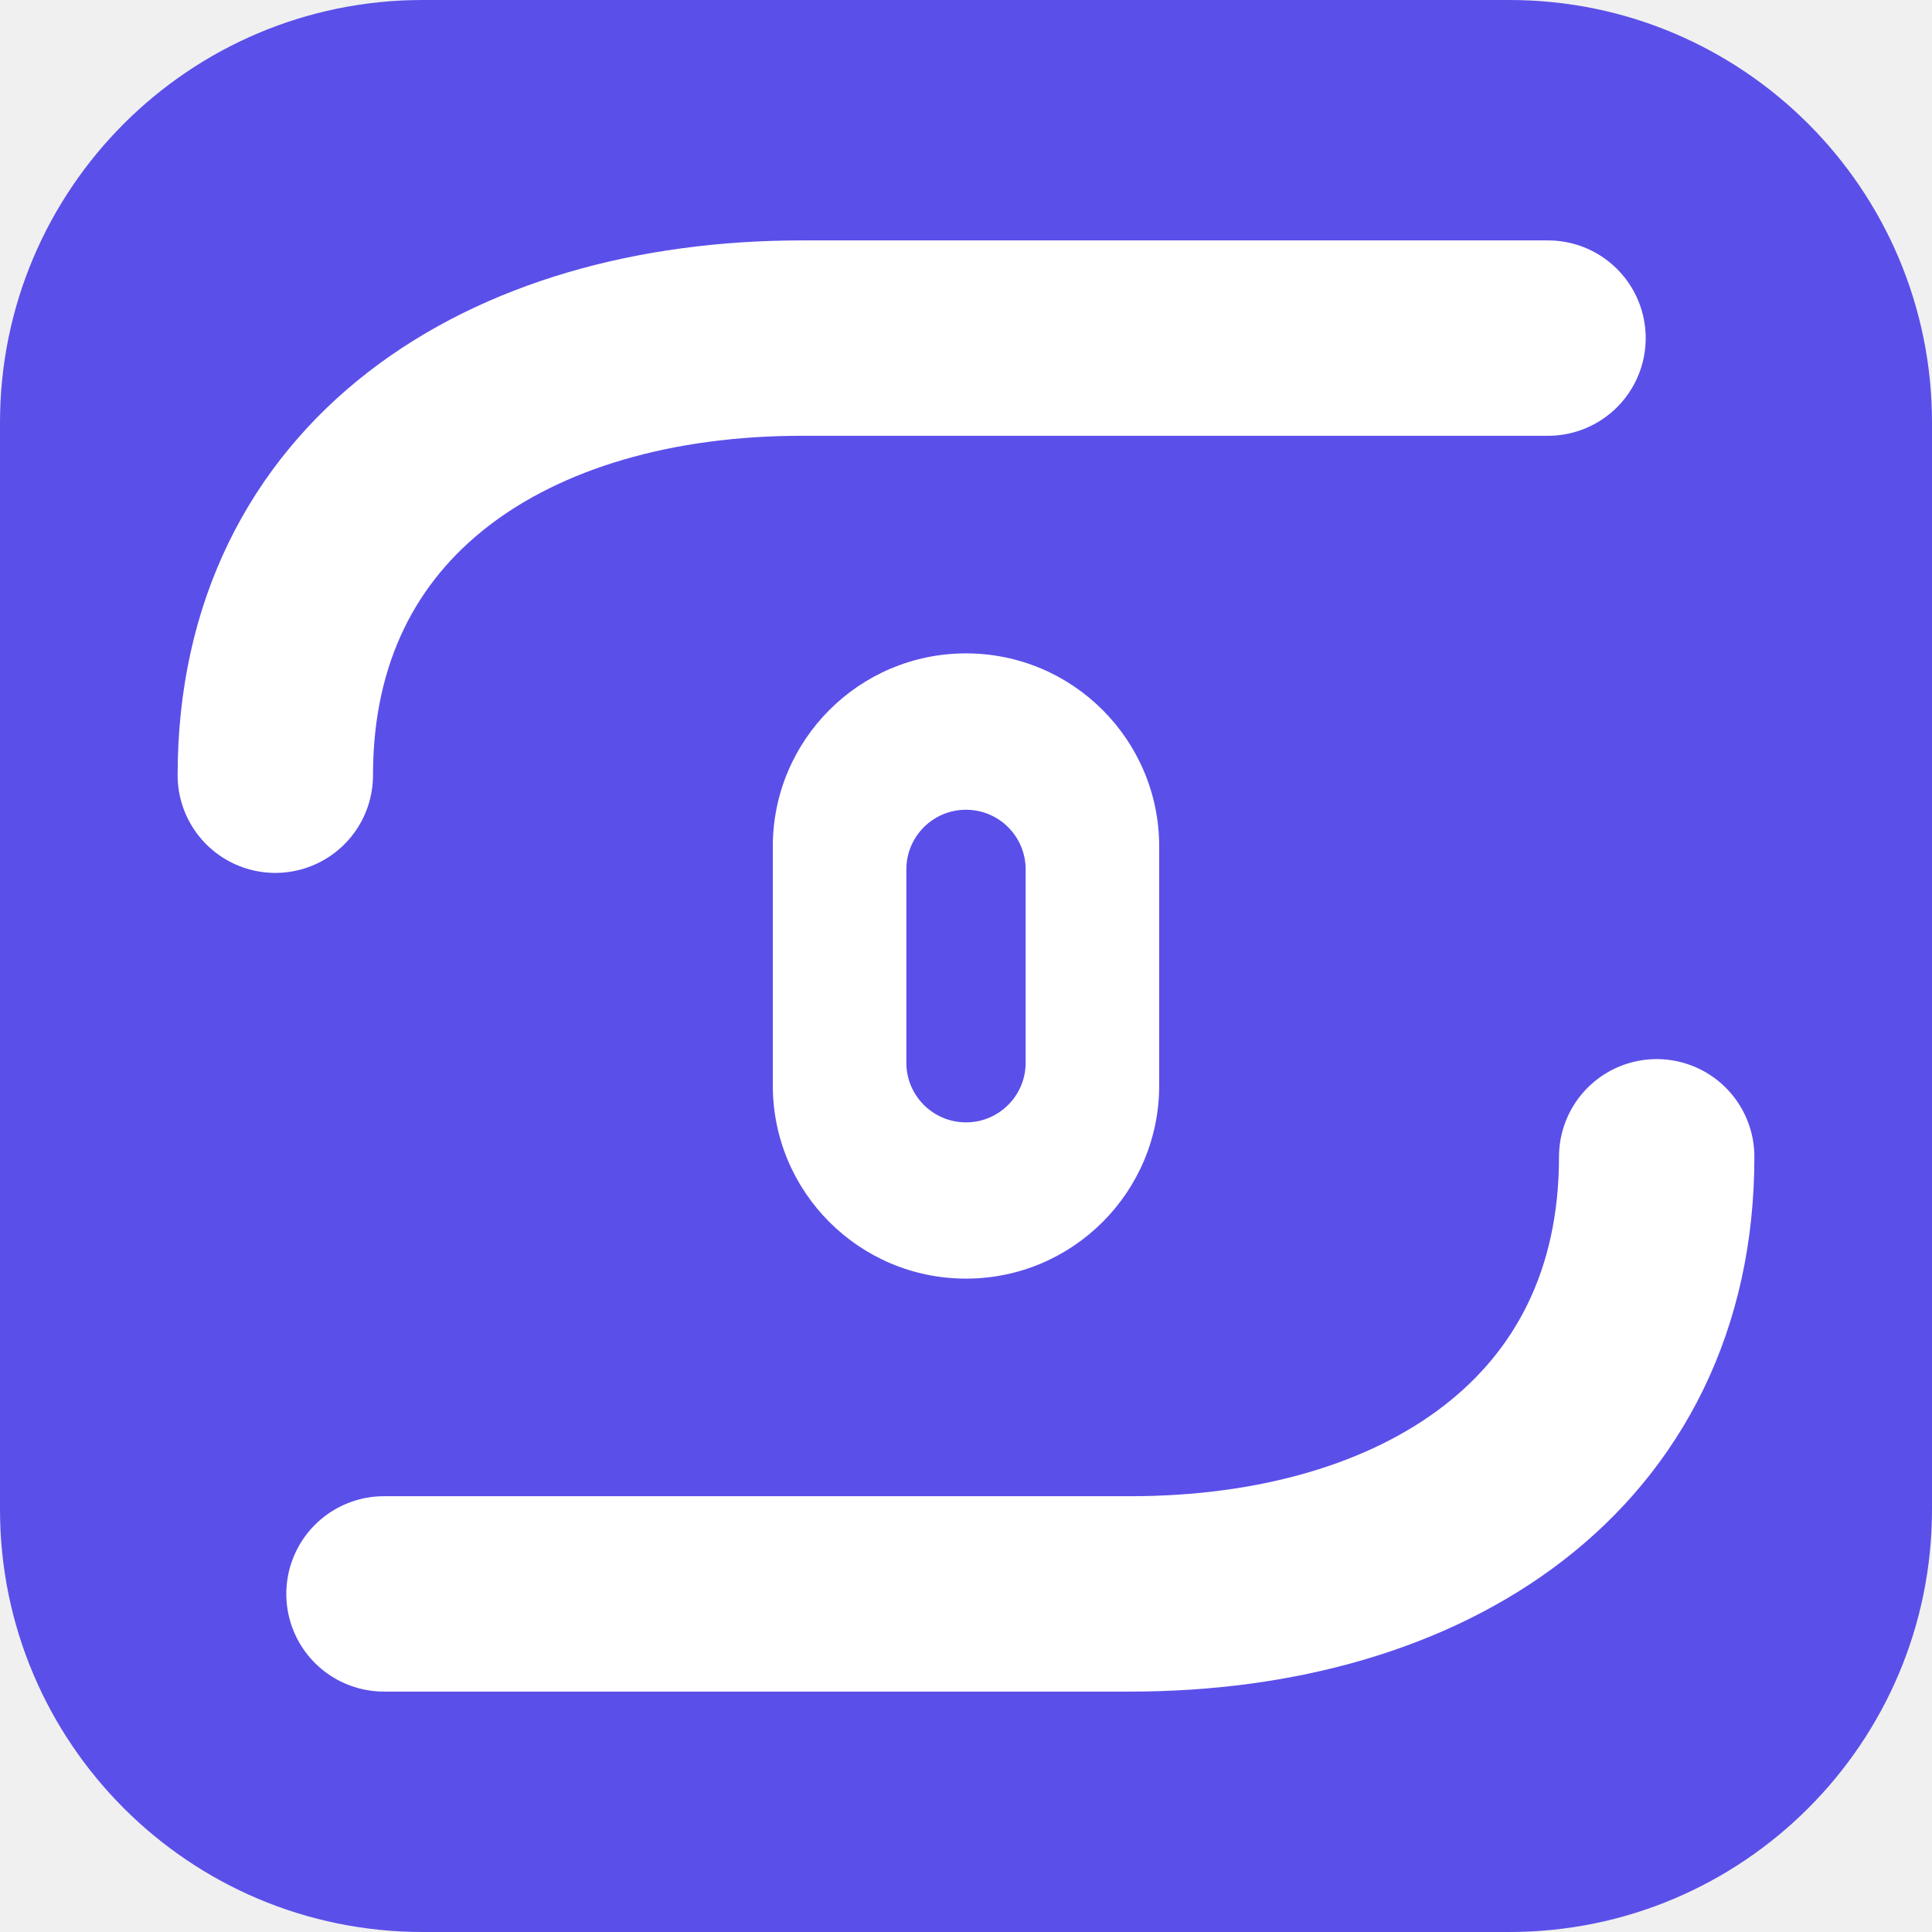
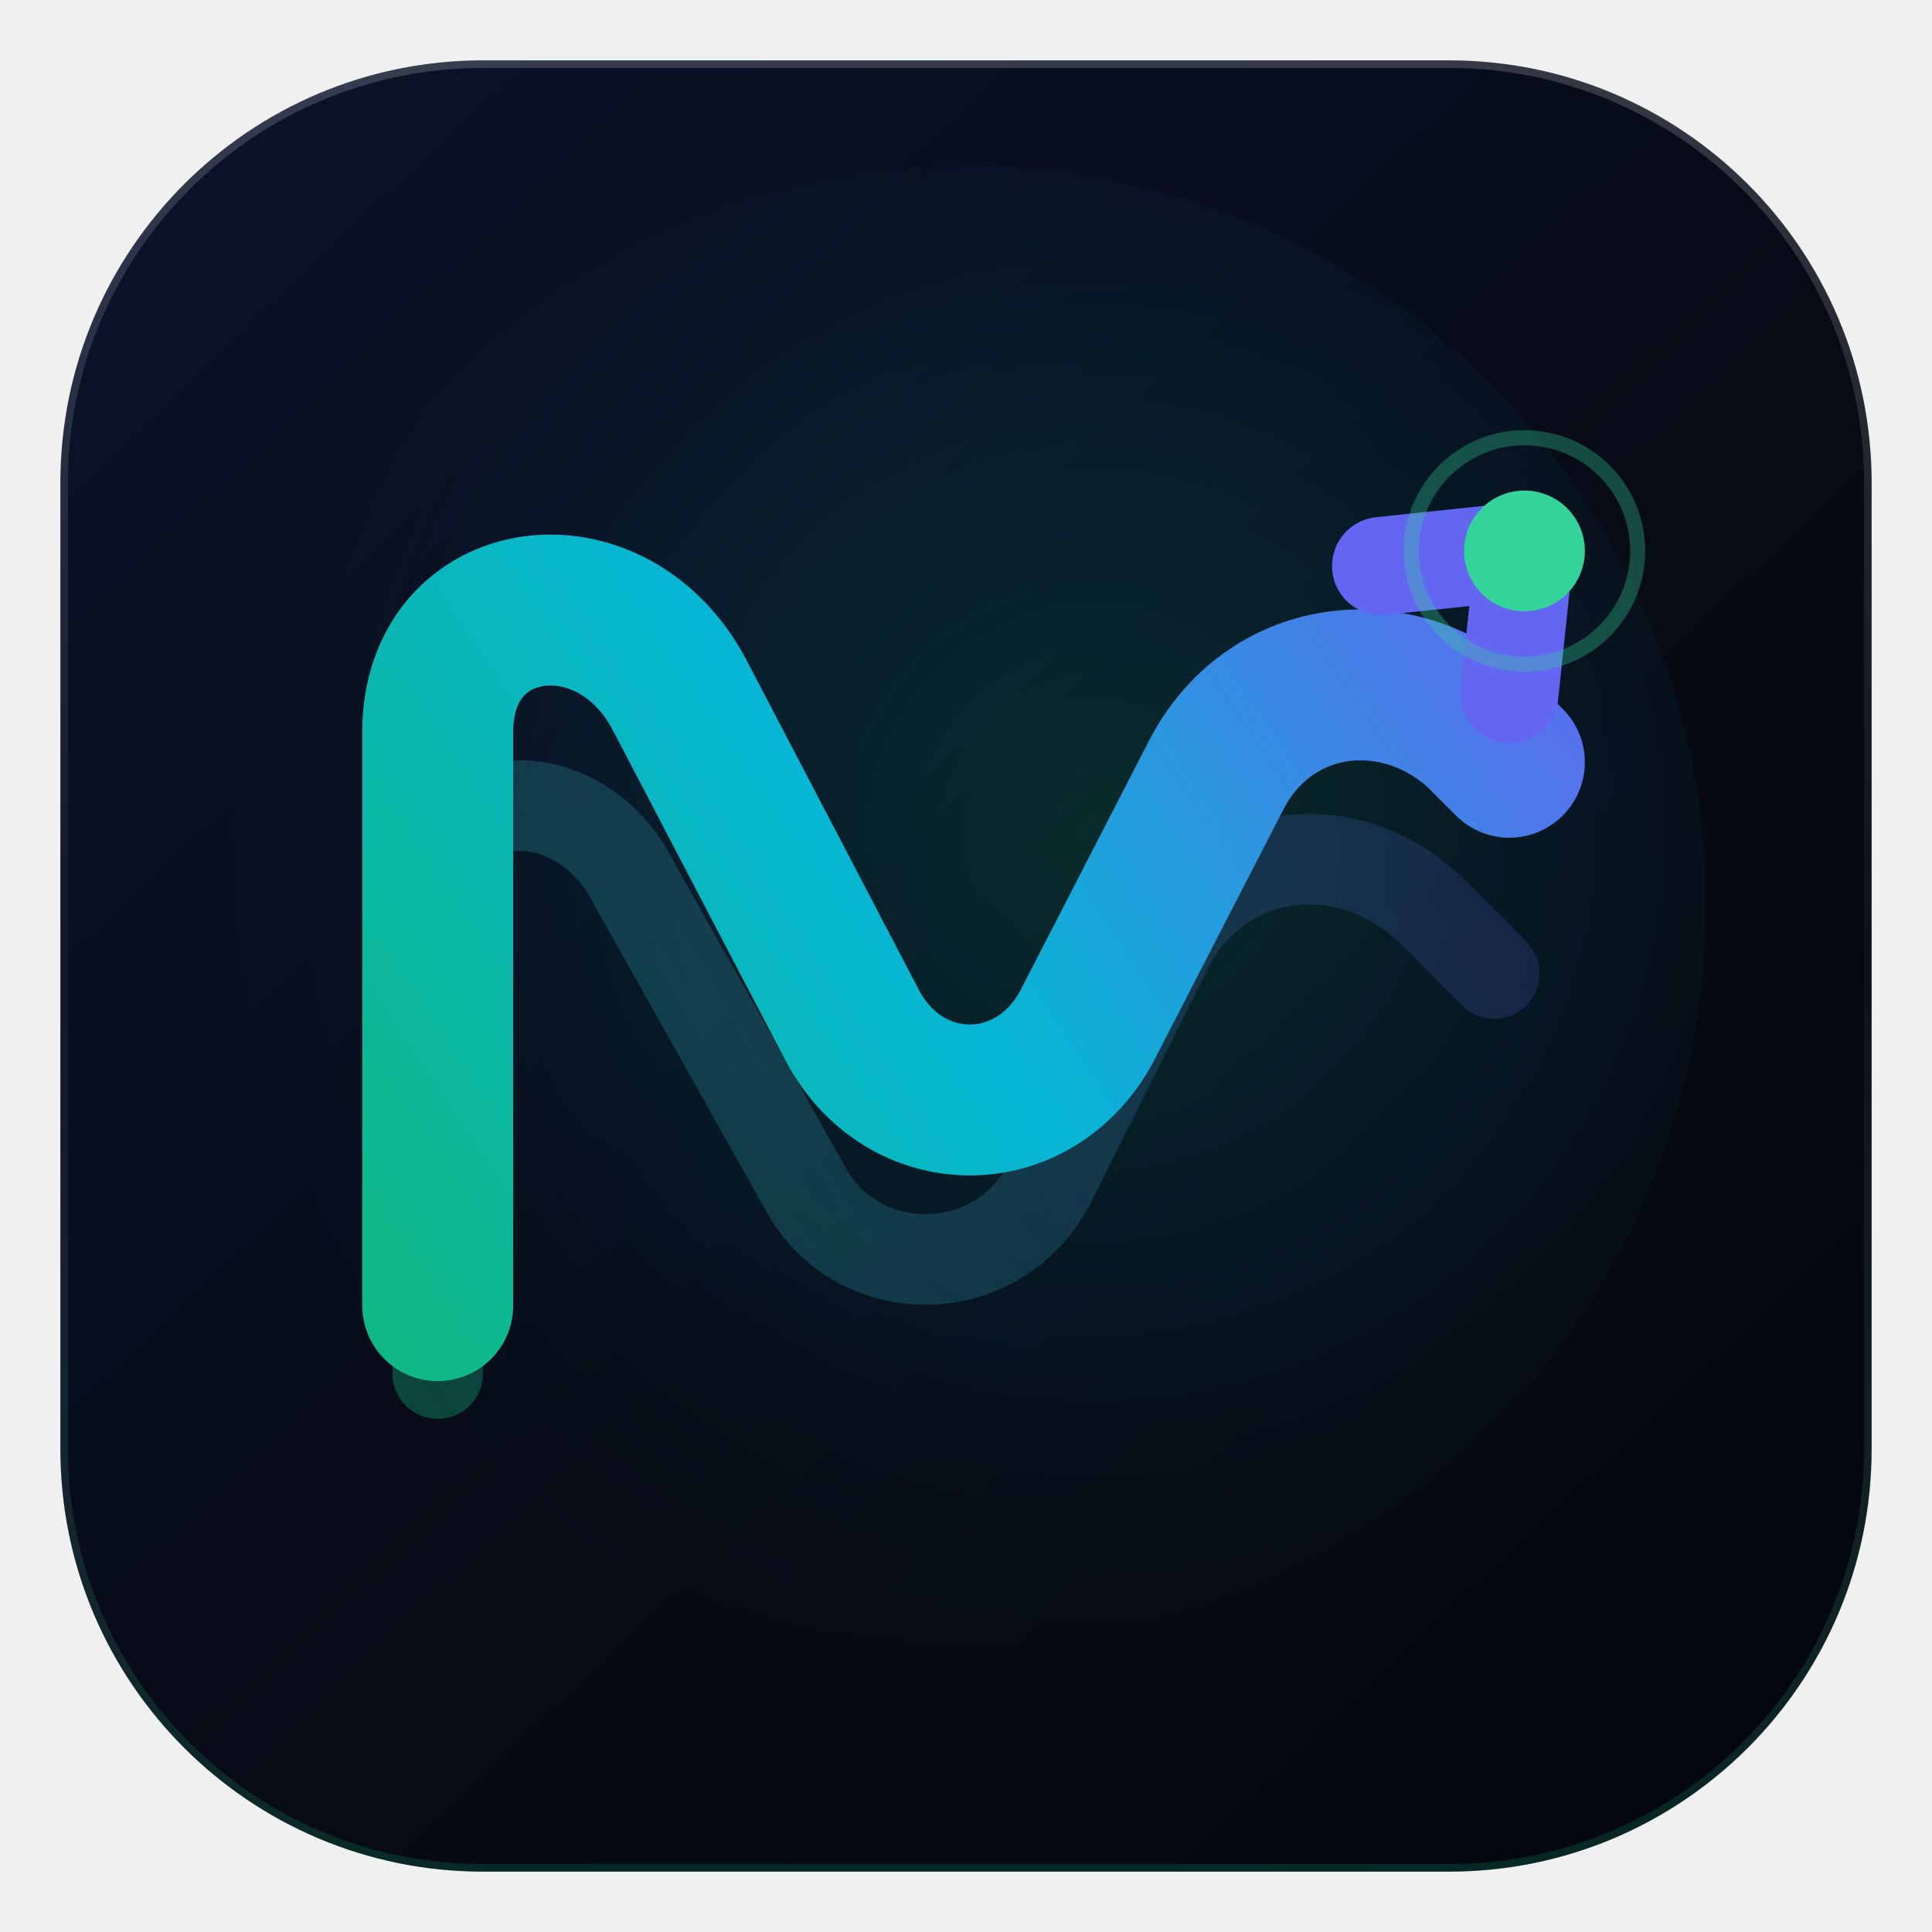
- <svg xmlns="http://www.w3.org/2000/svg" viewBox="0 0 160 160" role="img" aria-labelledby="title">
-   <rect width="160" height="160" rx="35" fill="#5B4FE9" />
-   <g fill="none" stroke="#FFFFFF" stroke-width="16.18" stroke-linecap="round" stroke-linejoin="round">
-     <path d="M22.80 64.20C22.80 40.40 42.10 28.00 66.40 28.00H128.20" />
-     <path d="M137.20 95.80C137.20 119.60 117.90 132.00 93.60 132.00H31.80" />
-   </g>
-   <path d="M80 54.11A16 16 0 0 1 96 70.11V89.89A16 16 0 0 1 80 105.89A16 16 0 0 1 64 89.89V70.11A16 16 0 0 1 80 54.11ZM80 67.06A4.94 4.94 0 0 0 75.06 72V88.01A4.94 4.94 0 0 0 80 92.95A4.94 4.94 0 0 0 84.94 88.01V72A4.94 4.94 0 0 0 80 67.06Z" fill="#FFFFFF" fill-rule="evenodd" clip-rule="evenodd" />
+ <svg xmlns="http://www.w3.org/2000/svg" width="512" height="512" viewBox="0 0 512 512" fill="none">
+   <defs>
+     <linearGradient id="mf_bg_grad" x1="36" y1="24" x2="476" y2="488" gradientUnits="userSpaceOnUse">
+       <stop offset="0%" stop-color="#0B132B" />
+       <stop offset="55%" stop-color="#070B16" />
+       <stop offset="100%" stop-color="#05070E" />
+     </linearGradient>
+     <linearGradient id="mf_wave_grad" x1="98" y1="362" x2="418" y2="146" gradientUnits="userSpaceOnUse">
+       <stop offset="0%" stop-color="#10B981" />
+       <stop offset="48%" stop-color="#06B6D4" />
+       <stop offset="100%" stop-color="#6366F1" />
+     </linearGradient>
+     <linearGradient id="mf_echo_grad" x1="112" y1="392" x2="412" y2="210" gradientUnits="userSpaceOnUse">
+       <stop offset="0%" stop-color="#10B981" stop-opacity="0.34" />
+       <stop offset="100%" stop-color="#6366F1" stop-opacity="0.16" />
+     </linearGradient>
+     <radialGradient id="mf_glow" cx="0" cy="0" r="1" gradientUnits="userSpaceOnUse" gradientTransform="translate(290 220) rotate(132) scale(250)">
+       <stop stop-color="#10B981" stop-opacity="0.18" />
+       <stop offset="0.55" stop-color="#06B6D4" stop-opacity="0.06" />
+       <stop offset="1" stop-color="#070B14" stop-opacity="0" />
+     </radialGradient>
+     <linearGradient id="mf_rim" x1="256" y1="16" x2="256" y2="496" gradientUnits="userSpaceOnUse">
+       <stop offset="0%" stop-color="#FFFFFF" stop-opacity="0.18" />
+       <stop offset="50%" stop-color="#FFFFFF" stop-opacity="0.03" />
+       <stop offset="100%" stop-color="#10B981" stop-opacity="0.18" />
+     </linearGradient>
+   </defs>
+   <rect x="16" y="16" width="480" height="480" rx="112" fill="url(#mf_bg_grad)" />
+   <rect x="17" y="17" width="478" height="478" rx="111" stroke="url(#mf_rim)" stroke-width="2" />
+   <circle cx="256" cy="240" r="196" fill="url(#mf_glow)" />
+   <path d="M116 364V238C116 206 154 206 168 234L214 316C228 340 264 340 278 314L310 250C324 224 358 220 380 242L396 258" stroke="url(#mf_echo_grad)" stroke-width="24" stroke-linecap="round" stroke-linejoin="round" />
+   <path d="M116 346V194C116 156 162 150 180 184L226 272C240 298 274 298 288 272L322 206C336 178 370 174 392 194L400 202" stroke="url(#mf_wave_grad)" stroke-width="40" stroke-linecap="round" stroke-linejoin="round" />
+   <path d="M366 150L404 146L400 184" stroke="#6366F1" stroke-width="26" stroke-linecap="round" stroke-linejoin="round" />
+   <circle cx="404" cy="146" r="16" fill="#34D399" />
+   <circle cx="404" cy="146" r="30" stroke="#34D399" stroke-opacity="0.32" stroke-width="4" />
</svg>
